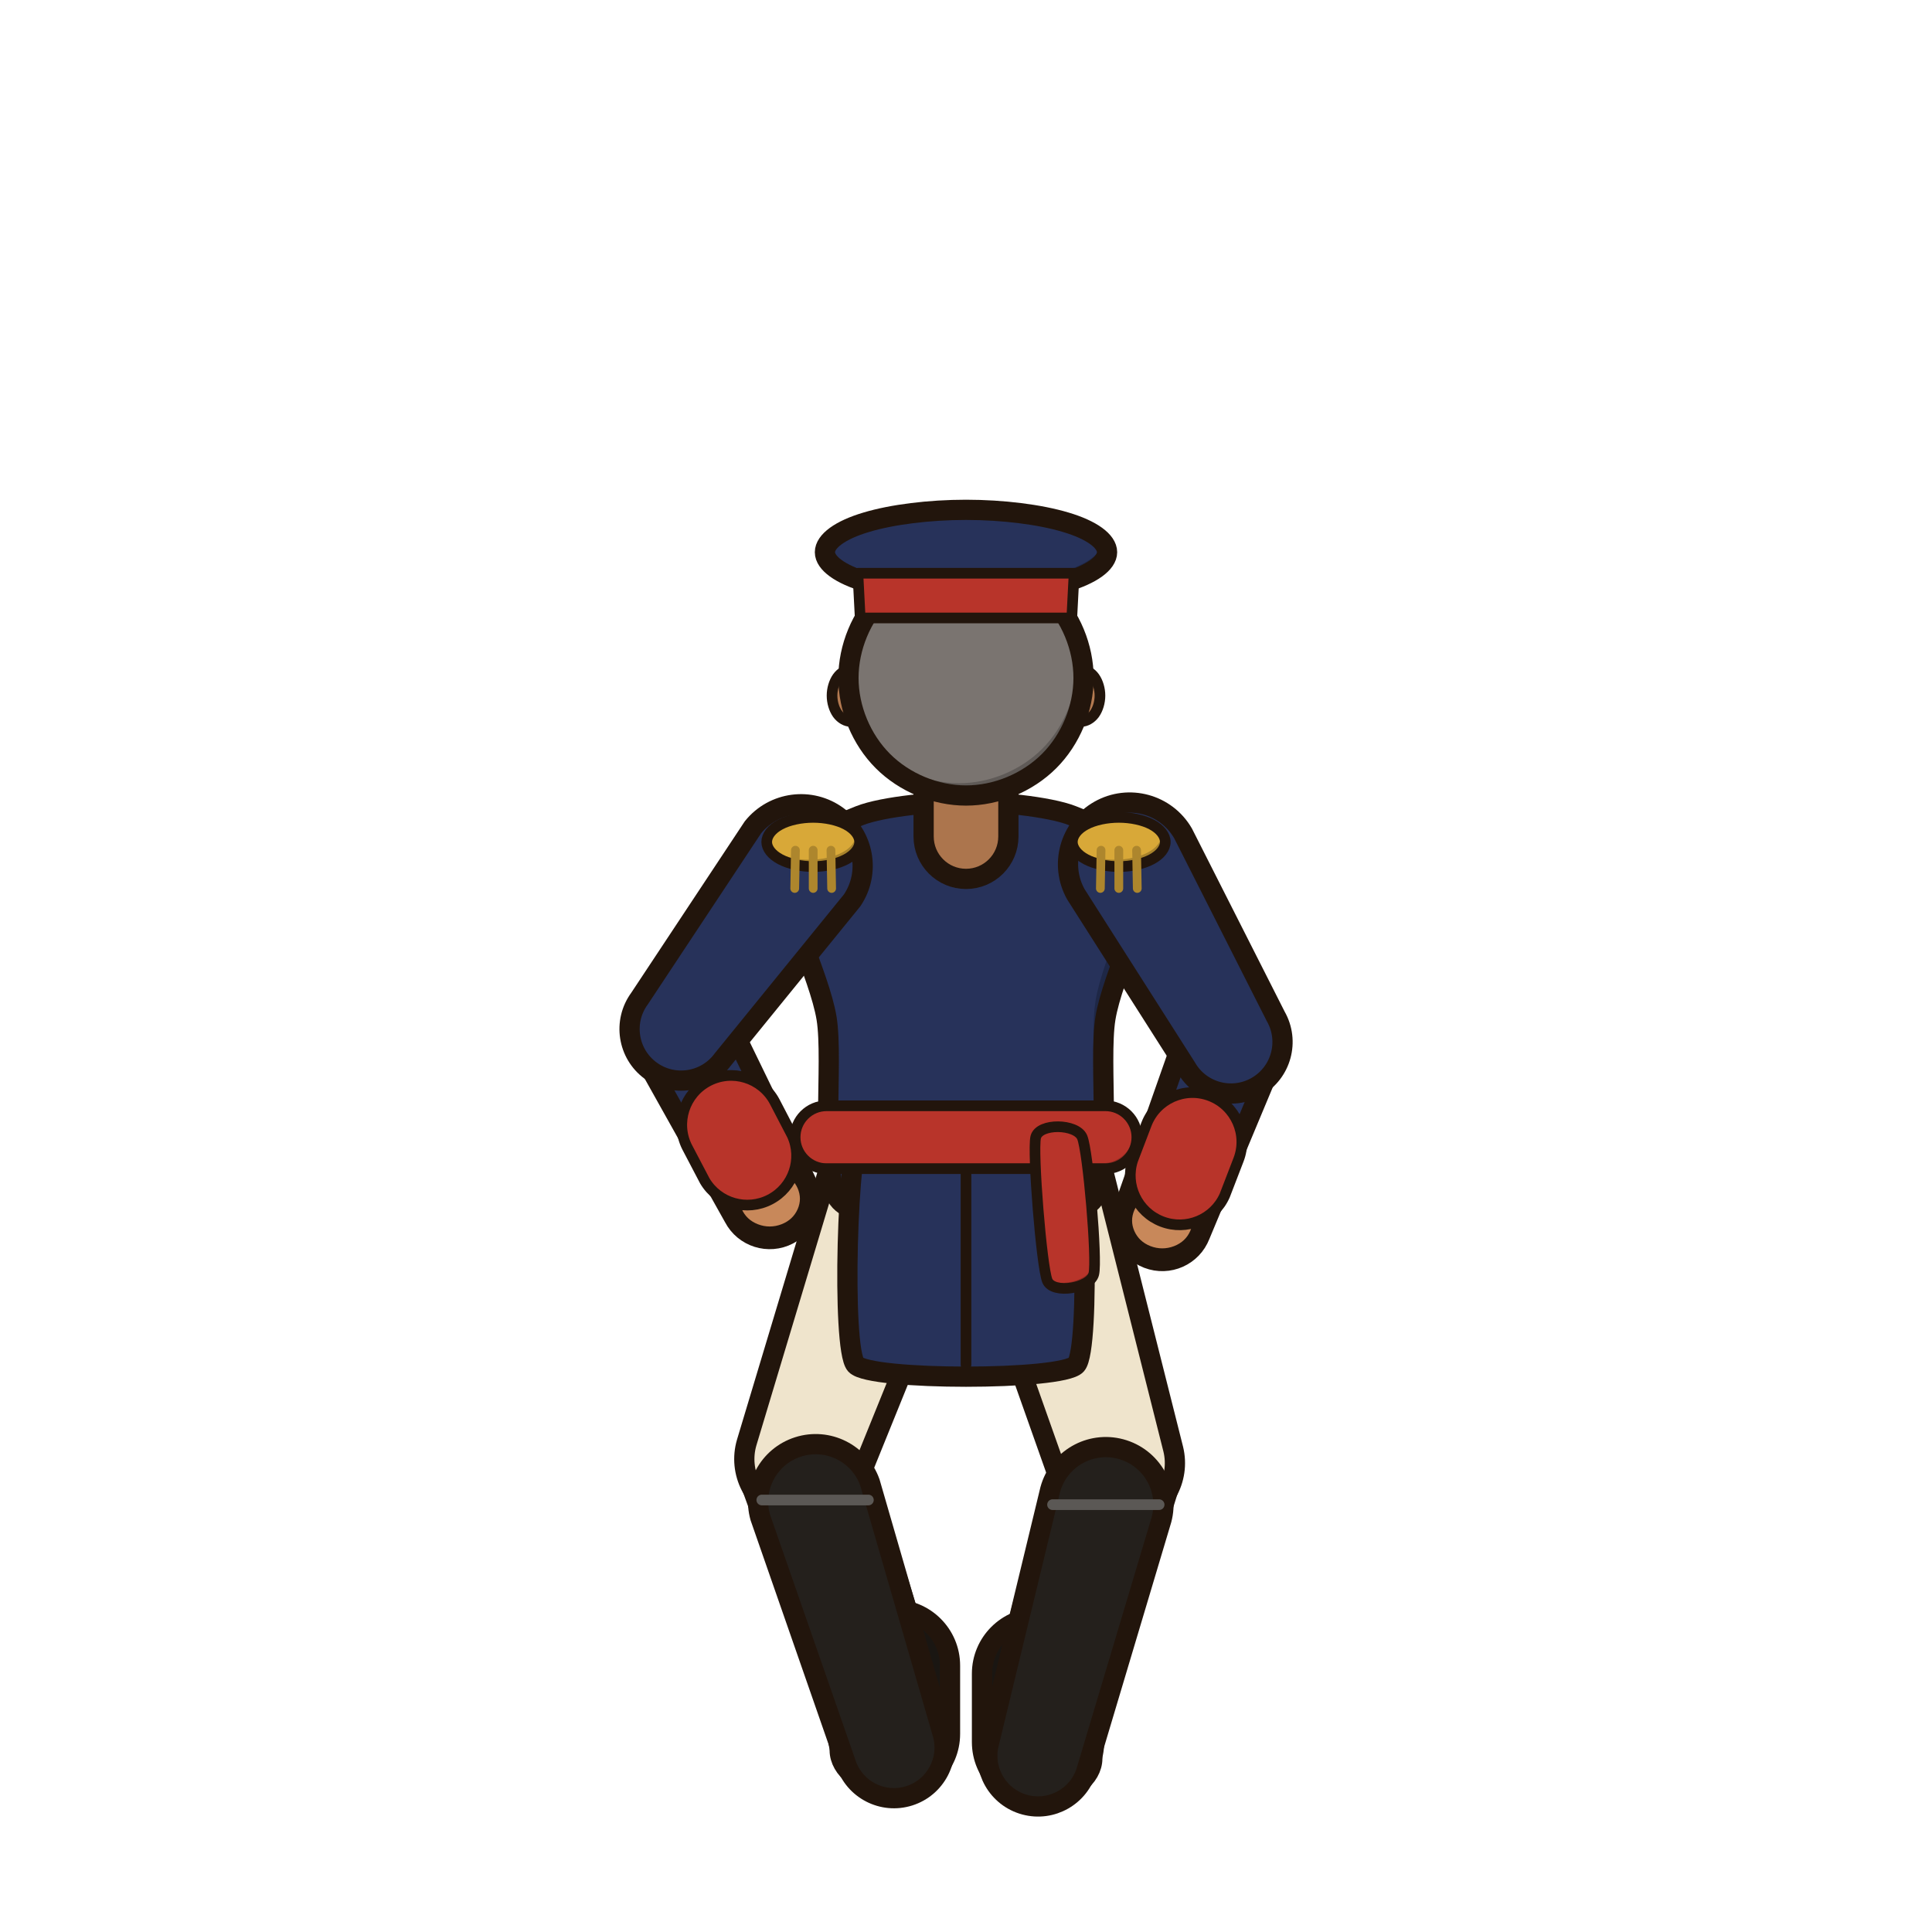
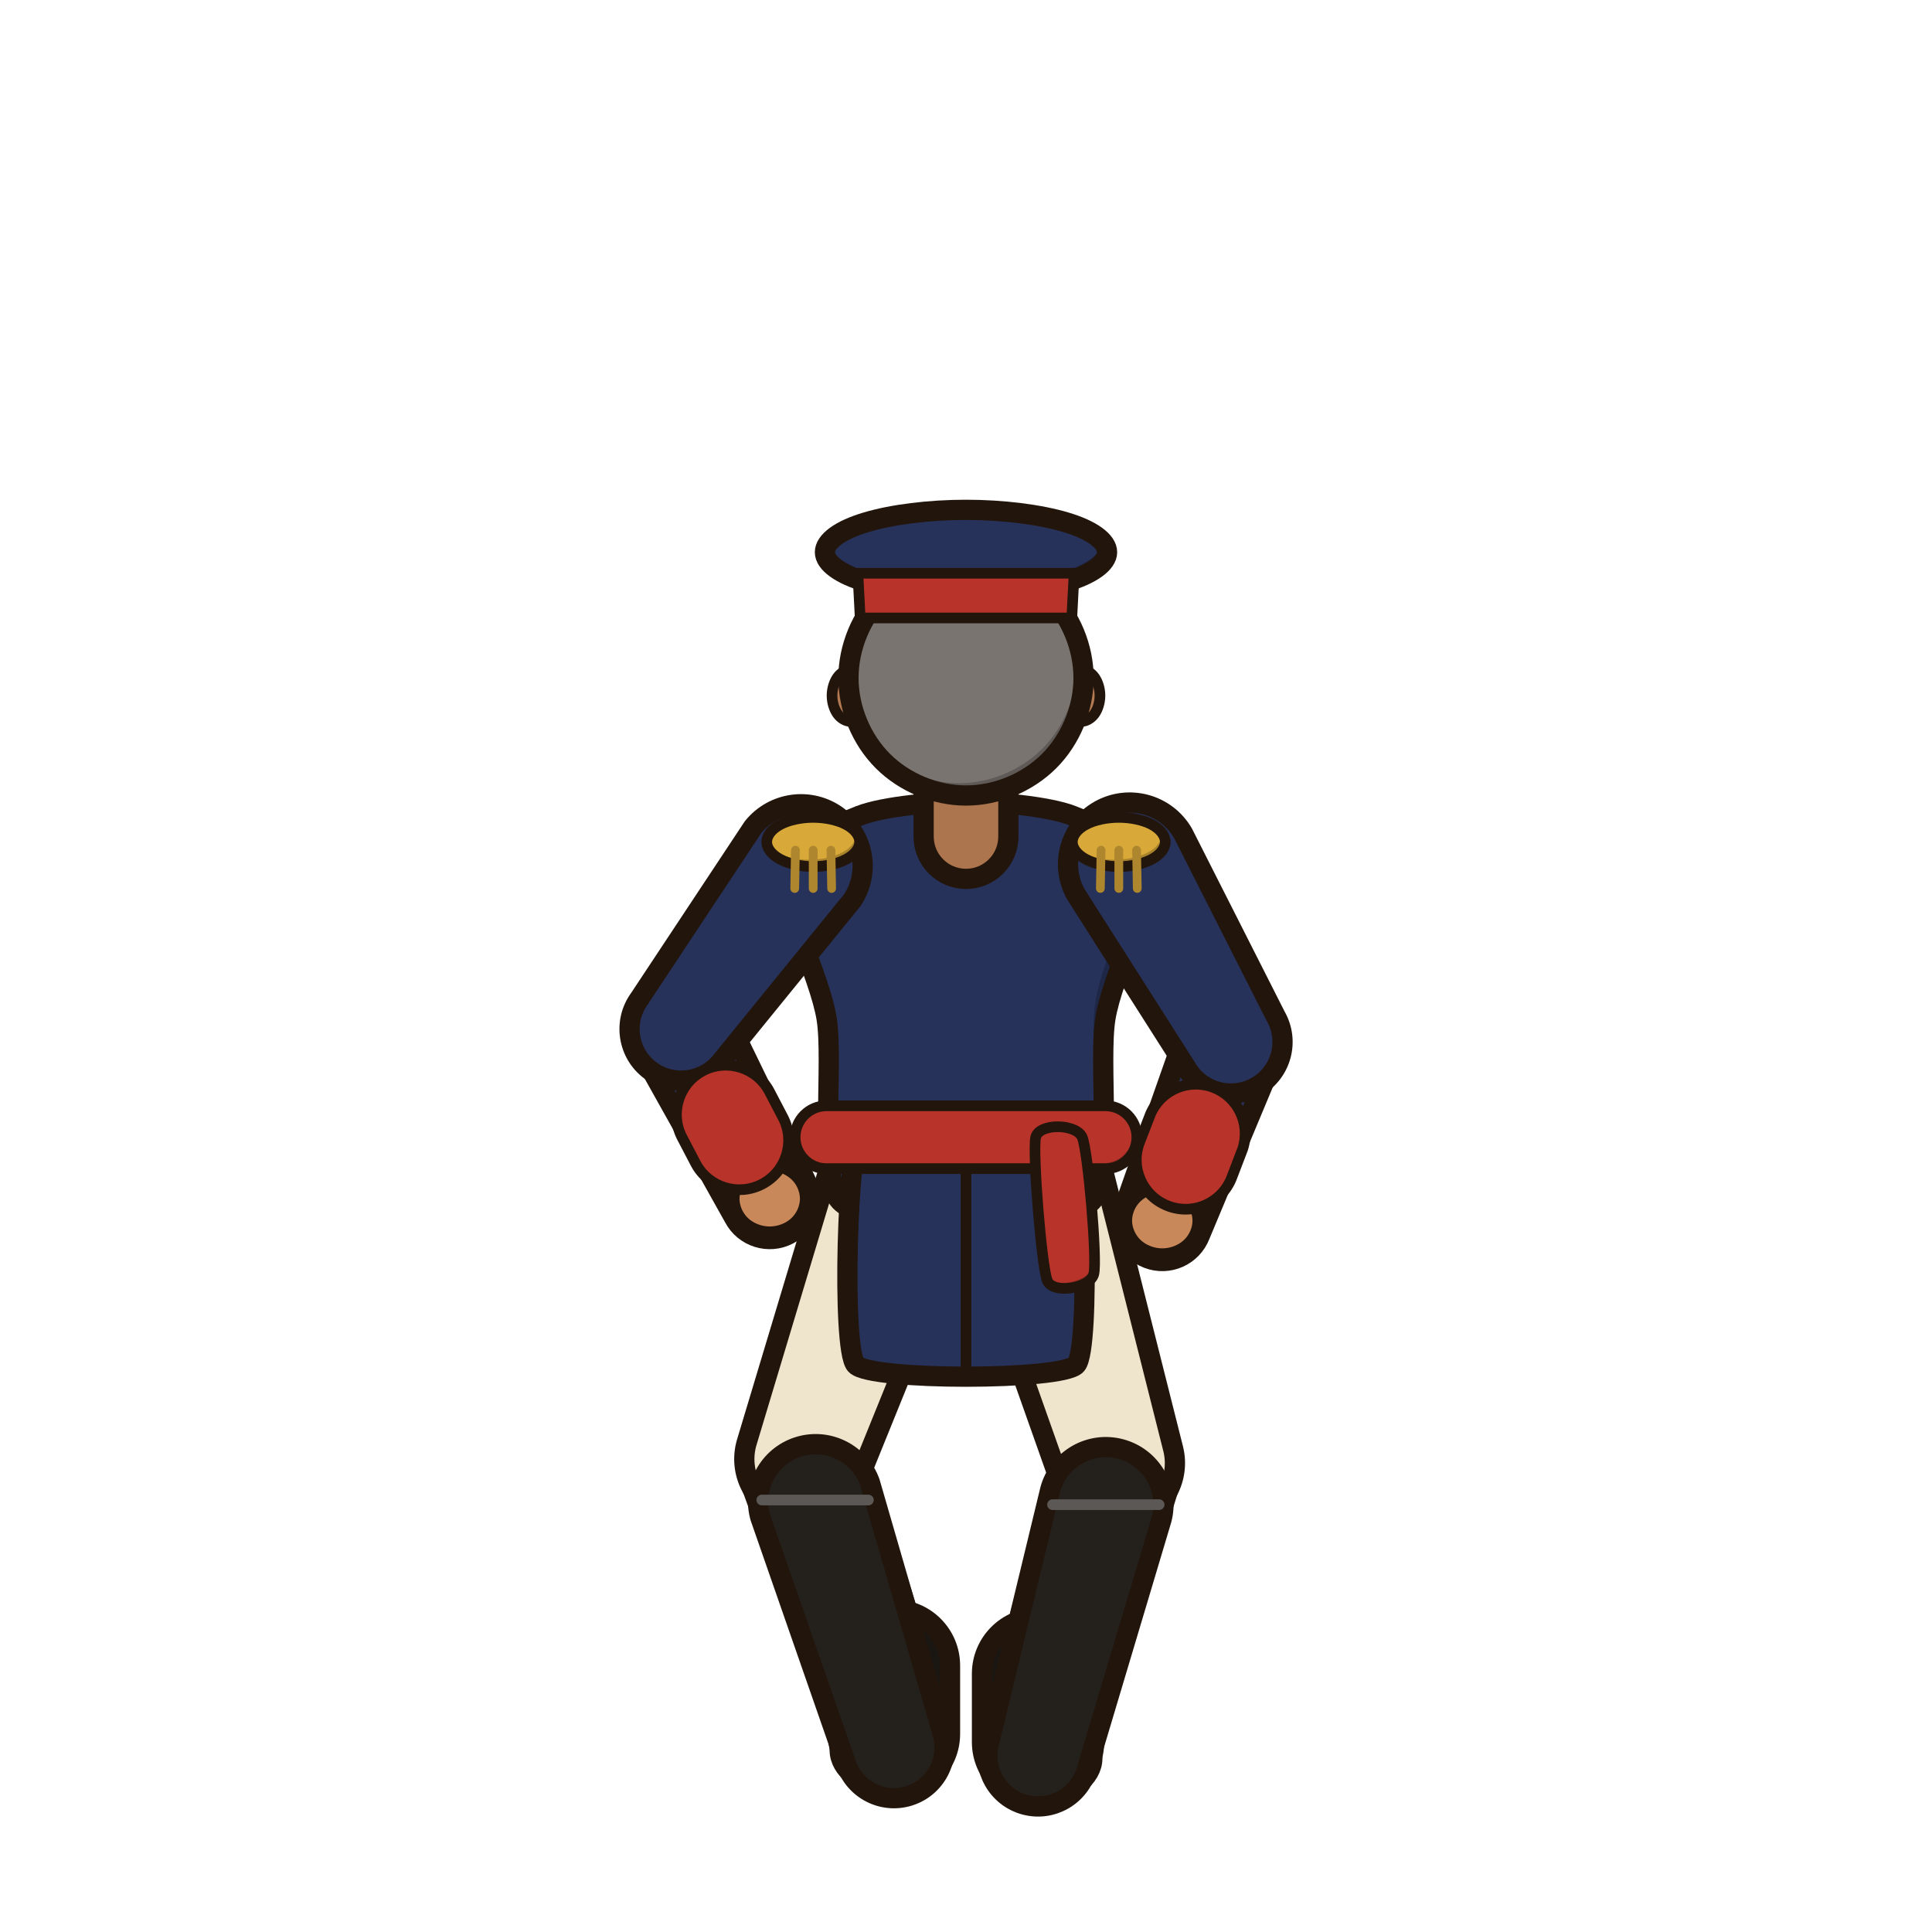
<svg xmlns="http://www.w3.org/2000/svg" width="400" height="400" viewBox="0 0 400 400">
  <defs>
    <clipPath id="castrillon-walk-n-1-c-0">
      <path d="M -8.09 25.81 L -1.85 5.75 A 3.61 3.61 0 0 0 -8.69 3.45 L -15.86 23.19 A 4.1 4.1 0 0 0 -8.09 25.81 Z" />
    </clipPath>
    <clipPath id="castrillon-walk-n-1-c-1">
      <path d="M 0.35 43.48 L -7.92 23.07 A 4.31 4.31 0 0 0 -16.04 25.93 L -9.7 47.02 A 5.33 5.33 0 0 0 0.35 43.48 Z" />
    </clipPath>
    <clipPath id="castrillon-walk-n-1-c-2">
      <path d="M -9.37 4.6 L -9.37 9.6 A 4.1 4.1 0 0 0 -1.17 9.6 L -1.17 4.6 A 4.1 4.1 0 0 0 -9.37 4.6 Z" />
    </clipPath>
    <clipPath id="castrillon-walk-n-1-c-3">
      <path d="M -2.1 3.4 C -2.1 4.07 -2.49 4.76 -3.15 5.24 C -3.8 5.72 -4.74 6 -5.67 6 C -6.6 6 -7.54 5.72 -8.19 5.24 C -8.85 4.76 -9.24 4.07 -9.24 3.4 C -9.24 2.73 -8.85 2.04 -8.19 1.56 C -7.54 1.08 -6.6 0.8 -5.67 0.8 C -4.74 0.8 -3.8 1.08 -3.15 1.56 C -2.49 2.04 -2.1 2.73 -2.1 3.4 Z" />
    </clipPath>
    <clipPath id="castrillon-walk-n-1-c-4">
      <path d="M -7.03 22.99 L -1.74 4.72 A 3.7 3.7 0 0 0 -8.8 2.48 L -15.05 20.44 A 4.21 4.21 0 0 0 -7.03 22.99 Z" />
    </clipPath>
    <clipPath id="castrillon-walk-n-1-c-5">
      <path d="M 14.98 23.07 L 8.74 3.01 A 3.61 3.61 0 0 0 1.8 4.99 L 7.1 25.32 A 4.1 4.1 0 0 0 14.98 23.07 Z" />
    </clipPath>
    <clipPath id="castrillon-walk-n-1-c-6">
      <path d="M 9.78 46.79 L 15.16 25.44 A 4.31 4.31 0 0 0 6.92 22.95 L -0.43 43.71 A 5.33 5.33 0 0 0 9.78 46.79 Z" />
    </clipPath>
    <clipPath id="castrillon-walk-n-1-c-7">
      <path d="M 1.17 4 L 1.17 9 A 4.1 4.1 0 0 0 9.37 9 L 9.37 4 A 4.1 4.1 0 0 0 1.17 4 Z" />
    </clipPath>
    <clipPath id="castrillon-walk-n-1-c-8">
      <path d="M 9.24 2.8 C 9.24 3.47 8.85 4.16 8.19 4.64 C 7.54 5.12 6.6 5.4 5.67 5.4 C 4.74 5.4 3.8 5.12 3.15 4.64 C 2.49 4.16 2.1 3.47 2.1 2.8 C 2.1 2.13 2.49 1.44 3.15 0.96 C 3.8 0.48 4.74 0.2 5.67 0.2 C 6.6 0.2 7.54 0.48 8.19 0.96 C 8.85 1.44 9.24 2.13 9.24 2.8 Z" />
    </clipPath>
    <clipPath id="castrillon-walk-n-1-c-9">
      <path d="M 14.3 20.27 L 8.85 2.03 A 3.7 3.7 0 0 0 1.69 3.97 L 6.16 22.46 A 4.21 4.21 0 0 0 14.3 20.27 Z" />
    </clipPath>
    <clipPath id="castrillon-walk-n-1-c-10">
      <path d="M -9.35 43.75 C -10.71 45.65 -9.68 53.77 -10.2 56.95 C -10.72 60.13 -13.58 65.64 -13.26 67.61 C -12.94 69.59 -9.57 71.08 -7.8 71.77 C -6.03 72.47 -2.08 72.81 0 72.81 C 2.08 72.81 6.03 72.47 7.8 71.77 C 9.57 71.08 12.94 69.59 13.26 67.61 C 13.58 65.64 10.72 60.13 10.2 56.95 C 9.68 53.77 10.71 45.65 9.35 43.75 C 7.99 41.86 2.49 42.75 0 42.75 C -2.49 42.75 -7.99 41.86 -9.35 43.75 Z" />
    </clipPath>
    <clipPath id="castrillon-walk-n-1-c-11">
      <path d="M -7.65 49.25 C -8.7 48.08 -9.12 32.79 -8.07 31.61 C -7.03 30.44 7.03 30.44 8.07 31.61 C 9.12 32.79 8.7 48.08 7.65 49.25 C 6.6 50.43 -6.6 50.43 -7.65 49.25 Z" />
    </clipPath>
    <clipPath id="castrillon-walk-n-1-c-12">
      <path d="M -10.2 50.55 L 10.2 50.55 A 2.3 2.3 0 0 0 10.2 45.95 L -10.2 45.95 A 2.3 2.3 0 0 0 -10.2 50.55 Z" />
    </clipPath>
    <clipPath id="castrillon-walk-n-1-c-13">
      <path d="M 5.1 48.25 C 5.36 49.3 8.07 49.25 8.5 48.25 C 8.93 47.25 9.61 39.3 9.35 38.25 C 9.1 37.2 6.37 36.75 5.95 37.75 C 5.53 38.75 4.85 47.2 5.1 48.25 Z" />
    </clipPath>
    <clipPath id="castrillon-walk-n-1-c-14">
      <path d="M -17.86 57.72 L -11.74 45.12 A 2.95 2.95 0 0 0 -16.98 42.39 L -23.82 54.61 A 3.36 3.36 0 0 0 -17.86 57.72 Z" />
    </clipPath>
    <clipPath id="castrillon-walk-n-1-c-15">
      <path d="M -8.33 65.58 L -17.8 53.93 A 3.77 3.77 0 0 0 -23.88 58.4 L -15.59 70.92 A 4.51 4.51 0 0 0 -8.33 65.58 Z" />
    </clipPath>
    <clipPath id="castrillon-walk-n-1-c-16">
      <path d="M -11.41 43.75 C -11.41 44.47 -11.73 45.21 -12.27 45.71 C -12.81 46.22 -13.59 46.53 -14.36 46.53 C -15.13 46.53 -15.91 46.22 -16.45 45.71 C -16.99 45.21 -17.31 44.47 -17.31 43.75 C -17.31 43.03 -16.99 42.3 -16.45 41.79 C -15.91 41.28 -15.13 40.98 -14.36 40.98 C -13.59 40.98 -12.81 41.28 -12.27 41.79 C -11.73 42.3 -11.41 43.03 -11.41 43.75 Z" />
    </clipPath>
    <clipPath id="castrillon-walk-n-1-c-17">
      <path d="M 22.52 54.01 L 17.12 41.09 A 2.95 2.95 0 0 0 11.6 43.21 L 16.25 56.43 A 3.36 3.36 0 0 0 22.52 54.01 Z" />
    </clipPath>
    <clipPath id="castrillon-walk-n-1-c-18">
      <path d="M 15.88 70.48 L 22.66 57.09 A 3.77 3.77 0 0 0 16.11 53.35 L 8.04 66.02 A 4.51 4.51 0 0 0 15.88 70.48 Z" />
    </clipPath>
    <clipPath id="castrillon-walk-n-1-c-19">
      <path d="M 17.31 42.15 C 17.31 42.87 16.99 43.61 16.45 44.11 C 15.91 44.62 15.13 44.93 14.36 44.93 C 13.59 44.93 12.81 44.62 12.27 44.11 C 11.73 43.61 11.41 42.87 11.41 42.15 C 11.41 41.43 11.73 40.7 12.27 40.19 C 12.81 39.68 13.59 39.38 14.36 39.38 C 15.13 39.38 15.91 39.68 16.45 40.19 C 16.99 40.7 17.31 41.43 17.31 42.15 Z" />
    </clipPath>
    <clipPath id="castrillon-walk-n-1-c-20">
      <path d="M -7.78 69.85 C -7.78 70.32 -8.15 70.8 -8.78 71.13 C -9.4 71.46 -10.3 71.65 -11.18 71.65 C -12.06 71.65 -12.96 71.46 -13.58 71.13 C -14.21 70.8 -14.58 70.32 -14.58 69.85 C -14.58 69.39 -14.21 68.91 -13.58 68.58 C -12.96 68.25 -12.06 68.05 -11.18 68.05 C -10.3 68.05 -9.4 68.25 -8.78 68.58 C -8.15 68.91 -7.78 69.39 -7.78 69.85 Z" />
    </clipPath>
    <clipPath id="castrillon-walk-n-1-c-21">
      <path d="M 14.58 69.85 C 14.58 70.32 14.21 70.8 13.58 71.13 C 12.96 71.46 12.06 71.65 11.18 71.65 C 10.3 71.65 9.4 71.46 8.78 71.13 C 8.15 70.8 7.78 70.32 7.78 69.85 C 7.78 69.39 8.15 68.91 8.78 68.58 C 9.4 68.25 10.3 68.05 11.18 68.05 C 12.06 68.05 12.96 68.25 13.58 68.58 C 14.21 68.91 14.58 69.39 14.58 69.85 Z" />
    </clipPath>
    <clipPath id="castrillon-walk-n-1-c-22">
      <path d="M -3.1 70.25 L -3.1 74.54 A 3.1 3.1 0 0 0 3.1 74.54 L 3.1 70.25 A 3.1 3.1 0 0 0 -3.1 70.25 Z" />
    </clipPath>
    <clipPath id="castrillon-walk-n-1-c-23">
      <path d="M 8.6 81.85 C 8.6 84.08 7.66 86.36 6.08 87.93 C 4.5 89.51 2.23 90.45 0 90.45 C -2.23 90.45 -4.5 89.51 -6.08 87.93 C -7.66 86.36 -8.6 84.08 -8.6 81.85 C -8.6 79.62 -7.66 77.35 -6.08 75.77 C -4.5 74.19 -2.23 73.25 0 73.25 C 2.23 73.25 4.5 74.19 6.08 75.77 C 7.66 77.35 8.6 79.62 8.6 81.85 Z" />
    </clipPath>
    <clipPath id="castrillon-walk-n-1-c-24">
      <path d="M 10.32 91.05 C 10.32 91.86 9.19 92.68 7.3 93.24 C 5.41 93.81 2.68 94.15 0 94.15 C -2.68 94.15 -5.41 93.81 -7.3 93.24 C -9.19 92.68 -10.32 91.86 -10.32 91.05 C -10.32 90.25 -9.19 89.43 -7.3 88.87 C -5.41 88.3 -2.68 87.96 0 87.96 C 2.68 87.96 5.41 88.3 7.3 88.87 C 9.19 89.43 10.32 90.25 10.32 91.05 Z" />
    </clipPath>
  </defs>
  <g filter="url(#grain)" stroke-linejoin="round" stroke-linecap="round">
    <g transform="translate(200 372) scale(2.83 -2.83)">
      <g clip-path="url(#castrillon-walk-n-1-c-0)">
        <path d="M -8.09 25.81 L -1.85 5.75 A 3.61 3.61 0 0 0 -8.69 3.45 L -15.86 23.19 A 4.1 4.1 0 0 0 -8.09 25.81 Z" fill="#bab29f" />
        <path d="M -8.09 25.81 L -1.85 5.75 A 3.61 3.61 0 0 0 -8.69 3.45 L -15.86 23.19 A 4.1 4.1 0 0 0 -8.09 25.81 Z" fill="#efe4cc" transform="translate(-0.33 0.6)" />
      </g>
      <path d="M -8.09 25.81 L -1.85 5.75 A 3.61 3.61 0 0 0 -8.69 3.45 L -15.86 23.19 A 4.1 4.1 0 0 0 -8.09 25.81 Z" fill="none" stroke="#22150c" stroke-width="1.48" stroke-linejoin="round" />
      <g clip-path="url(#castrillon-walk-n-1-c-1)">
        <path d="M 0.35 43.48 L -7.92 23.07 A 4.31 4.31 0 0 0 -16.04 25.93 L -9.7 47.02 A 5.33 5.33 0 0 0 0.35 43.48 Z" fill="#bab29f" />
        <path d="M 0.35 43.48 L -7.92 23.07 A 4.31 4.31 0 0 0 -16.04 25.93 L -9.7 47.02 A 5.33 5.33 0 0 0 0.35 43.48 Z" fill="#efe4cc" transform="translate(-0.44 0.8)" />
      </g>
      <path d="M 0.35 43.48 L -7.92 23.07 A 4.31 4.31 0 0 0 -16.04 25.93 L -9.7 47.02 A 5.33 5.33 0 0 0 0.35 43.48 Z" fill="none" stroke="#22150c" stroke-width="1.48" stroke-linejoin="round" />
      <g clip-path="url(#castrillon-walk-n-1-c-2)">
        <path d="M -9.37 4.6 L -9.37 9.6 A 4.1 4.1 0 0 0 -1.17 9.6 L -1.17 4.6 A 4.1 4.1 0 0 0 -9.37 4.6 Z" fill="#14110e" />
        <path d="M -9.37 4.6 L -9.37 9.6 A 4.1 4.1 0 0 0 -1.17 9.6 L -1.17 4.6 A 4.1 4.1 0 0 0 -9.37 4.6 Z" fill="#1a1612" transform="translate(-0.28 0.5)" />
      </g>
      <path d="M -9.37 4.6 L -9.37 9.6 A 4.1 4.1 0 0 0 -1.17 9.6 L -1.17 4.6 A 4.1 4.1 0 0 0 -9.37 4.6 Z" fill="none" stroke="#22150c" stroke-width="1.48" stroke-linejoin="round" />
      <g clip-path="url(#castrillon-walk-n-1-c-3)">
        <path d="M -2.1 3.4 C -2.1 4.07 -2.49 4.76 -3.15 5.24 C -3.8 5.72 -4.74 6 -5.67 6 C -6.6 6 -7.54 5.72 -8.19 5.24 C -8.85 4.76 -9.24 4.07 -9.24 3.4 C -9.24 2.73 -8.85 2.04 -8.19 1.56 C -7.54 1.08 -6.6 0.8 -5.67 0.8 C -4.74 0.8 -3.8 1.08 -3.15 1.56 C -2.49 2.04 -2.1 2.73 -2.1 3.4 Z" fill="#14110e" />
        <path d="M -2.1 3.4 C -2.1 4.07 -2.49 4.76 -3.15 5.24 C -3.8 5.72 -4.74 6 -5.67 6 C -6.6 6 -7.54 5.72 -8.19 5.24 C -8.85 4.76 -9.24 4.07 -9.24 3.4 C -9.24 2.73 -8.85 2.04 -8.19 1.56 C -7.54 1.08 -6.6 0.8 -5.67 0.8 C -4.74 0.8 -3.8 1.08 -3.15 1.56 C -2.49 2.04 -2.1 2.73 -2.1 3.4 Z" fill="#1a1612" transform="translate(-0.28 0.5)" />
      </g>
      <path d="M -2.1 3.4 C -2.1 4.07 -2.49 4.76 -3.15 5.24 C -3.8 5.72 -4.74 6 -5.67 6 C -6.6 6 -7.54 5.72 -8.19 5.24 C -8.85 4.76 -9.24 4.07 -9.24 3.4 C -9.24 2.73 -8.85 2.04 -8.19 1.56 C -7.54 1.08 -6.6 0.8 -5.67 0.8 C -4.74 0.8 -3.8 1.08 -3.15 1.56 C -2.49 2.04 -2.1 2.73 -2.1 3.4 Z" fill="none" stroke="#22150c" stroke-width="1.48" stroke-linejoin="round" />
      <g clip-path="url(#castrillon-walk-n-1-c-4)">
        <path d="M -7.03 22.99 L -1.74 4.72 A 3.7 3.7 0 0 0 -8.8 2.48 L -15.05 20.44 A 4.21 4.21 0 0 0 -7.03 22.99 Z" fill="#1c1916" />
        <path d="M -7.03 22.99 L -1.74 4.72 A 3.7 3.7 0 0 0 -8.8 2.48 L -15.05 20.44 A 4.21 4.21 0 0 0 -7.03 22.99 Z" fill="#24201c" transform="translate(-0.28 0.5)" />
      </g>
      <path d="M -7.03 22.99 L -1.74 4.72 A 3.7 3.7 0 0 0 -8.8 2.48 L -15.05 20.44 A 4.21 4.21 0 0 0 -7.03 22.99 Z" fill="none" stroke="#22150c" stroke-width="1.48" stroke-linejoin="round" />
      <path d="M -14.94 21.71 L -7.14 21.71" fill="none" stroke="#5b5855" stroke-width="0.78" stroke-linecap="round" stroke-linejoin="round" />
      <g clip-path="url(#castrillon-walk-n-1-c-5)">
        <path d="M 14.98 23.07 L 8.74 3.01 A 3.61 3.61 0 0 0 1.8 4.99 L 7.1 25.32 A 4.1 4.1 0 0 0 14.98 23.07 Z" fill="#bab29f" />
        <path d="M 14.98 23.07 L 8.74 3.01 A 3.61 3.61 0 0 0 1.8 4.99 L 7.1 25.32 A 4.1 4.1 0 0 0 14.98 23.07 Z" fill="#efe4cc" transform="translate(-0.33 0.6)" />
      </g>
      <path d="M 14.98 23.07 L 8.74 3.01 A 3.61 3.61 0 0 0 1.8 4.99 L 7.1 25.32 A 4.1 4.1 0 0 0 14.98 23.07 Z" fill="none" stroke="#22150c" stroke-width="1.48" stroke-linejoin="round" />
      <g clip-path="url(#castrillon-walk-n-1-c-6)">
        <path d="M 9.78 46.79 L 15.16 25.44 A 4.31 4.31 0 0 0 6.92 22.95 L -0.43 43.71 A 5.33 5.33 0 0 0 9.78 46.79 Z" fill="#bab29f" />
        <path d="M 9.78 46.79 L 15.16 25.44 A 4.31 4.31 0 0 0 6.92 22.95 L -0.43 43.71 A 5.33 5.33 0 0 0 9.78 46.79 Z" fill="#efe4cc" transform="translate(-0.44 0.8)" />
      </g>
      <path d="M 9.78 46.79 L 15.16 25.44 A 4.31 4.31 0 0 0 6.92 22.95 L -0.43 43.71 A 5.33 5.33 0 0 0 9.78 46.79 Z" fill="none" stroke="#22150c" stroke-width="1.48" stroke-linejoin="round" />
      <g clip-path="url(#castrillon-walk-n-1-c-7)">
        <path d="M 1.17 4 L 1.17 9 A 4.1 4.1 0 0 0 9.37 9 L 9.37 4 A 4.1 4.1 0 0 0 1.17 4 Z" fill="#14110e" />
        <path d="M 1.17 4 L 1.17 9 A 4.1 4.1 0 0 0 9.37 9 L 9.37 4 A 4.1 4.1 0 0 0 1.17 4 Z" fill="#1a1612" transform="translate(-0.28 0.5)" />
      </g>
      <path d="M 1.17 4 L 1.17 9 A 4.1 4.1 0 0 0 9.37 9 L 9.37 4 A 4.1 4.1 0 0 0 1.17 4 Z" fill="none" stroke="#22150c" stroke-width="1.48" stroke-linejoin="round" />
      <g clip-path="url(#castrillon-walk-n-1-c-8)">
        <path d="M 9.24 2.8 C 9.24 3.47 8.85 4.16 8.19 4.64 C 7.54 5.12 6.6 5.4 5.67 5.4 C 4.74 5.4 3.8 5.12 3.15 4.64 C 2.49 4.16 2.1 3.47 2.1 2.8 C 2.1 2.13 2.49 1.44 3.15 0.96 C 3.8 0.48 4.74 0.2 5.67 0.2 C 6.6 0.2 7.54 0.48 8.19 0.96 C 8.85 1.44 9.24 2.13 9.24 2.8 Z" fill="#14110e" />
        <path d="M 9.24 2.8 C 9.24 3.47 8.85 4.16 8.19 4.64 C 7.54 5.12 6.6 5.4 5.67 5.4 C 4.74 5.4 3.8 5.12 3.15 4.64 C 2.49 4.16 2.1 3.47 2.1 2.8 C 2.1 2.13 2.49 1.44 3.15 0.96 C 3.8 0.48 4.74 0.2 5.67 0.2 C 6.6 0.2 7.54 0.48 8.19 0.96 C 8.85 1.44 9.24 2.13 9.24 2.8 Z" fill="#1a1612" transform="translate(-0.28 0.5)" />
      </g>
      <path d="M 9.24 2.8 C 9.24 3.47 8.85 4.16 8.19 4.64 C 7.54 5.12 6.6 5.4 5.67 5.4 C 4.74 5.4 3.8 5.12 3.15 4.64 C 2.49 4.16 2.1 3.47 2.1 2.8 C 2.1 2.13 2.49 1.44 3.15 0.96 C 3.8 0.48 4.74 0.2 5.67 0.2 C 6.6 0.2 7.54 0.48 8.19 0.96 C 8.85 1.44 9.24 2.13 9.24 2.8 Z" fill="none" stroke="#22150c" stroke-width="1.48" stroke-linejoin="round" />
      <g clip-path="url(#castrillon-walk-n-1-c-9)">
        <path d="M 14.3 20.27 L 8.85 2.03 A 3.7 3.7 0 0 0 1.69 3.97 L 6.16 22.46 A 4.21 4.21 0 0 0 14.3 20.27 Z" fill="#1c1916" />
        <path d="M 14.3 20.27 L 8.85 2.03 A 3.7 3.7 0 0 0 1.69 3.97 L 6.16 22.46 A 4.21 4.21 0 0 0 14.3 20.27 Z" fill="#24201c" transform="translate(-0.28 0.5)" />
      </g>
      <path d="M 14.3 20.27 L 8.85 2.03 A 3.7 3.7 0 0 0 1.69 3.97 L 6.16 22.46 A 4.21 4.21 0 0 0 14.3 20.27 Z" fill="none" stroke="#22150c" stroke-width="1.48" stroke-linejoin="round" />
      <path d="M 6.33 21.37 L 14.13 21.37" fill="none" stroke="#5b5855" stroke-width="0.78" stroke-linecap="round" stroke-linejoin="round" />
      <g clip-path="url(#castrillon-walk-n-1-c-10)">
        <path d="M -9.35 43.75 C -10.71 45.65 -9.68 53.77 -10.2 56.95 C -10.72 60.13 -13.58 65.64 -13.26 67.61 C -12.94 69.59 -9.57 71.08 -7.8 71.77 C -6.03 72.47 -2.08 72.81 0 72.81 C 2.08 72.81 6.03 72.47 7.8 71.77 C 9.57 71.08 12.94 69.59 13.26 67.61 C 13.58 65.64 10.72 60.13 10.2 56.95 C 9.68 53.77 10.71 45.65 9.35 43.75 C 7.99 41.86 2.49 42.75 0 42.75 C -2.49 42.75 -7.99 41.86 -9.35 43.75 Z" fill="#1e2746" />
        <path d="M -9.35 43.75 C -10.71 45.65 -9.68 53.77 -10.2 56.95 C -10.72 60.13 -13.58 65.64 -13.26 67.61 C -12.94 69.59 -9.57 71.08 -7.8 71.77 C -6.03 72.47 -2.08 72.81 0 72.81 C 2.08 72.81 6.03 72.47 7.8 71.77 C 9.57 71.08 12.94 69.59 13.26 67.61 C 13.58 65.64 10.72 60.13 10.2 56.95 C 9.68 53.77 10.71 45.65 9.35 43.75 C 7.99 41.86 2.49 42.75 0 42.75 C -2.49 42.75 -7.99 41.86 -9.35 43.75 Z" fill="#27325a" transform="translate(-0.72 1.3)" />
      </g>
      <path d="M -9.35 43.75 C -10.71 45.65 -9.68 53.77 -10.2 56.95 C -10.72 60.13 -13.58 65.64 -13.26 67.61 C -12.94 69.59 -9.57 71.08 -7.8 71.77 C -6.03 72.47 -2.08 72.81 0 72.81 C 2.08 72.81 6.03 72.47 7.8 71.77 C 9.57 71.08 12.94 69.59 13.26 67.61 C 13.58 65.64 10.72 60.13 10.2 56.95 C 9.68 53.77 10.71 45.65 9.35 43.75 C 7.99 41.86 2.49 42.75 0 42.75 C -2.49 42.75 -7.99 41.86 -9.35 43.75 Z" fill="none" stroke="#22150c" stroke-width="1.48" stroke-linejoin="round" />
      <g clip-path="url(#castrillon-walk-n-1-c-11)">
        <path d="M -7.65 49.25 C -8.7 48.08 -9.12 32.79 -8.07 31.61 C -7.03 30.44 7.03 30.44 8.07 31.61 C 9.12 32.79 8.7 48.08 7.65 49.25 C 6.6 50.43 -6.6 50.43 -7.65 49.25 Z" fill="#1e2746" />
        <path d="M -7.65 49.25 C -8.7 48.08 -9.12 32.79 -8.07 31.61 C -7.03 30.44 7.03 30.44 8.07 31.61 C 9.12 32.79 8.7 48.08 7.65 49.25 C 6.6 50.43 -6.6 50.43 -7.65 49.25 Z" fill="#27325a" transform="translate(-0.33 0.6)" />
      </g>
      <path d="M -7.65 49.25 C -8.7 48.08 -9.12 32.79 -8.07 31.61 C -7.03 30.44 7.03 30.44 8.07 31.61 C 9.12 32.79 8.7 48.08 7.65 49.25 C 6.6 50.43 -6.6 50.43 -7.65 49.25 Z" fill="none" stroke="#22150c" stroke-width="1.48" stroke-linejoin="round" />
      <path d="M 0 48.25 L 0 31.61" fill="none" stroke="#22150c" stroke-width="0.78" stroke-linecap="round" stroke-linejoin="round" />
      <g clip-path="url(#castrillon-walk-n-1-c-12)">
        <path d="M -10.2 50.55 L 10.2 50.55 A 2.3 2.3 0 0 0 10.2 45.95 L -10.2 45.95 A 2.3 2.3 0 0 0 -10.2 50.55 Z" fill="#902921" />
        <path d="M -10.2 50.55 L 10.2 50.55 A 2.3 2.3 0 0 0 10.2 45.95 L -10.2 45.95 A 2.3 2.3 0 0 0 -10.2 50.55 Z" fill="#b8342a" transform="translate(-0.22 0.4)" />
      </g>
      <path d="M -10.2 50.55 L 10.2 50.55 A 2.3 2.3 0 0 0 10.2 45.95 L -10.2 45.95 A 2.3 2.3 0 0 0 -10.2 50.55 Z" fill="none" stroke="#22150c" stroke-width="0.78" stroke-linejoin="round" />
      <g clip-path="url(#castrillon-walk-n-1-c-13)">
        <path d="M 5.1 48.25 C 5.36 49.3 8.07 49.25 8.5 48.25 C 8.93 47.25 9.61 39.3 9.35 38.25 C 9.1 37.2 6.37 36.75 5.95 37.75 C 5.53 38.75 4.85 47.2 5.1 48.25 Z" fill="#902921" />
        <path d="M 5.1 48.25 C 5.36 49.3 8.07 49.25 8.5 48.25 C 8.93 47.25 9.61 39.3 9.35 38.25 C 9.1 37.2 6.37 36.75 5.95 37.75 C 5.53 38.75 4.85 47.2 5.1 48.25 Z" fill="#b8342a" transform="translate(-0.22 0.4)" />
      </g>
      <path d="M 5.1 48.25 C 5.36 49.3 8.07 49.25 8.5 48.25 C 8.93 47.25 9.61 39.3 9.35 38.25 C 9.1 37.2 6.37 36.75 5.95 37.75 C 5.53 38.75 4.85 47.2 5.1 48.25 Z" fill="none" stroke="#22150c" stroke-width="0.78" stroke-linejoin="round" />
      <g clip-path="url(#castrillon-walk-n-1-c-14)">
        <path d="M -17.86 57.72 L -11.74 45.12 A 2.95 2.95 0 0 0 -16.98 42.39 L -23.82 54.61 A 3.36 3.36 0 0 0 -17.86 57.72 Z" fill="#1e2746" />
        <path d="M -17.86 57.72 L -11.74 45.12 A 2.95 2.95 0 0 0 -16.98 42.39 L -23.82 54.61 A 3.36 3.36 0 0 0 -17.86 57.72 Z" fill="#27325a" transform="translate(-0.28 0.5)" />
      </g>
      <path d="M -17.86 57.72 L -11.74 45.12 A 2.95 2.95 0 0 0 -16.98 42.39 L -23.82 54.61 A 3.36 3.36 0 0 0 -17.86 57.72 Z" fill="none" stroke="#22150c" stroke-width="1.48" stroke-linejoin="round" />
      <g clip-path="url(#castrillon-walk-n-1-c-15)">
        <path d="M -8.33 65.58 L -17.8 53.93 A 3.77 3.77 0 0 0 -23.88 58.4 L -15.59 70.92 A 4.51 4.51 0 0 0 -8.33 65.58 Z" fill="#1e2746" />
        <path d="M -8.33 65.58 L -17.8 53.93 A 3.77 3.77 0 0 0 -23.88 58.4 L -15.59 70.92 A 4.51 4.51 0 0 0 -8.33 65.58 Z" fill="#27325a" transform="translate(-0.33 0.6)" />
      </g>
      <path d="M -8.33 65.58 L -17.8 53.93 A 3.77 3.77 0 0 0 -23.88 58.4 L -15.59 70.92 A 4.51 4.51 0 0 0 -8.33 65.58 Z" fill="none" stroke="#22150c" stroke-width="1.48" stroke-linejoin="round" />
      <g clip-path="url(#castrillon-walk-n-1-c-16)">
        <path d="M -11.41 43.75 C -11.41 44.47 -11.73 45.21 -12.27 45.71 C -12.81 46.22 -13.59 46.53 -14.36 46.53 C -15.13 46.53 -15.91 46.22 -16.45 45.71 C -16.99 45.21 -17.31 44.47 -17.31 43.75 C -17.31 43.03 -16.99 42.3 -16.45 41.79 C -15.91 41.28 -15.13 40.98 -14.36 40.98 C -13.59 40.98 -12.81 41.28 -12.27 41.79 C -11.73 42.3 -11.41 43.03 -11.41 43.75 Z" fill="#9c6a46" />
        <path d="M -11.41 43.75 C -11.41 44.47 -11.73 45.21 -12.27 45.71 C -12.81 46.22 -13.59 46.53 -14.36 46.53 C -15.13 46.53 -15.91 46.22 -16.45 45.71 C -16.99 45.21 -17.31 44.47 -17.31 43.75 C -17.31 43.03 -16.99 42.3 -16.45 41.79 C -15.91 41.28 -15.13 40.98 -14.36 40.98 C -13.59 40.98 -12.81 41.28 -12.27 41.79 C -11.73 42.3 -11.41 43.03 -11.41 43.75 Z" fill="#c8885a" transform="translate(-0.22 0.4)" />
      </g>
      <path d="M -11.41 43.75 C -11.41 44.47 -11.73 45.21 -12.27 45.71 C -12.81 46.22 -13.59 46.53 -14.36 46.53 C -15.13 46.53 -15.91 46.22 -16.45 45.71 C -16.99 45.21 -17.31 44.47 -17.31 43.75 C -17.31 43.03 -16.99 42.3 -16.45 41.79 C -15.91 41.28 -15.13 40.98 -14.36 40.98 C -13.59 40.98 -12.81 41.28 -12.27 41.79 C -11.73 42.3 -11.41 43.03 -11.41 43.75 Z" fill="none" stroke="#22150c" stroke-width="1.48" stroke-linejoin="round" />
      <g clip-path="url(#castrillon-walk-n-1-c-17)">
        <path d="M 22.52 54.01 L 17.12 41.09 A 2.95 2.95 0 0 0 11.6 43.21 L 16.25 56.43 A 3.36 3.36 0 0 0 22.52 54.01 Z" fill="#1e2746" />
        <path d="M 22.52 54.01 L 17.12 41.09 A 2.95 2.95 0 0 0 11.6 43.21 L 16.25 56.43 A 3.36 3.36 0 0 0 22.52 54.01 Z" fill="#27325a" transform="translate(-0.28 0.5)" />
      </g>
      <path d="M 22.52 54.01 L 17.12 41.09 A 2.95 2.95 0 0 0 11.6 43.21 L 16.25 56.43 A 3.36 3.36 0 0 0 22.52 54.01 Z" fill="none" stroke="#22150c" stroke-width="1.48" stroke-linejoin="round" />
      <g clip-path="url(#castrillon-walk-n-1-c-18)">
        <path d="M 15.88 70.48 L 22.66 57.09 A 3.77 3.77 0 0 0 16.11 53.35 L 8.04 66.02 A 4.51 4.51 0 0 0 15.88 70.48 Z" fill="#1e2746" />
        <path d="M 15.88 70.48 L 22.66 57.09 A 3.77 3.77 0 0 0 16.11 53.35 L 8.04 66.02 A 4.51 4.51 0 0 0 15.88 70.48 Z" fill="#27325a" transform="translate(-0.33 0.6)" />
      </g>
      <path d="M 15.88 70.48 L 22.66 57.09 A 3.77 3.77 0 0 0 16.11 53.35 L 8.04 66.02 A 4.51 4.51 0 0 0 15.88 70.48 Z" fill="none" stroke="#22150c" stroke-width="1.48" stroke-linejoin="round" />
      <g clip-path="url(#castrillon-walk-n-1-c-19)">
        <path d="M 17.31 42.15 C 17.31 42.87 16.99 43.61 16.45 44.11 C 15.91 44.62 15.13 44.93 14.36 44.93 C 13.59 44.93 12.81 44.62 12.27 44.11 C 11.73 43.61 11.41 42.87 11.41 42.15 C 11.41 41.43 11.73 40.7 12.27 40.19 C 12.81 39.68 13.59 39.38 14.36 39.38 C 15.13 39.38 15.91 39.68 16.45 40.19 C 16.99 40.7 17.31 41.43 17.31 42.15 Z" fill="#9c6a46" />
        <path d="M 17.31 42.15 C 17.31 42.87 16.99 43.61 16.45 44.11 C 15.91 44.62 15.13 44.93 14.36 44.93 C 13.59 44.93 12.81 44.62 12.27 44.11 C 11.73 43.61 11.41 42.87 11.41 42.15 C 11.41 41.43 11.73 40.7 12.27 40.19 C 12.81 39.68 13.59 39.38 14.36 39.38 C 15.13 39.38 15.91 39.68 16.45 40.19 C 16.99 40.7 17.31 41.43 17.31 42.15 Z" fill="#c8885a" transform="translate(-0.22 0.4)" />
      </g>
      <path d="M 17.31 42.15 C 17.31 42.87 16.99 43.61 16.45 44.11 C 15.91 44.62 15.13 44.93 14.36 44.93 C 13.59 44.93 12.81 44.62 12.27 44.11 C 11.73 43.61 11.41 42.87 11.41 42.15 C 11.41 41.43 11.73 40.7 12.27 40.19 C 12.81 39.68 13.59 39.38 14.36 39.38 C 15.13 39.38 15.91 39.68 16.45 40.19 C 16.99 40.7 17.31 41.43 17.31 42.15 Z" fill="none" stroke="#22150c" stroke-width="1.48" stroke-linejoin="round" />
-       <path d="M -19.11 45.06 L -20.41 47.54 A 3.61 3.61 0 0 0 -14.01 50.88 L -12.72 48.4 A 3.61 3.61 0 0 0 -19.11 45.06 Z" fill="#b8342a" />
-       <path d="M -19.11 45.06 L -20.41 47.54 A 3.61 3.61 0 0 0 -14.01 50.88 L -12.72 48.4 A 3.61 3.61 0 0 0 -19.11 45.06 Z" fill="none" stroke="#22150c" stroke-width="0.78" stroke-linejoin="round" />
-       <path d="M 12.2 46.58 L 13.2 49.2 A 3.61 3.61 0 0 0 19.94 46.61 L 18.93 43.99 A 3.61 3.61 0 0 0 12.2 46.58 Z" fill="#b8342a" />
-       <path d="M 12.2 46.58 L 13.2 49.2 A 3.61 3.61 0 0 0 19.94 46.61 L 18.93 43.99 A 3.61 3.61 0 0 0 12.2 46.58 Z" fill="none" stroke="#22150c" stroke-width="0.78" stroke-linejoin="round" />
+       <path d="M -19.76 46.3 L -20.8 48.29 A 3.61 3.61 0 0 0 -14.4 51.63 L -13.36 49.64 A 3.61 3.61 0 0 0 -19.76 46.3 Z" fill="#b8342a" />
+       <path d="M -19.76 46.3 L -20.8 48.29 A 3.61 3.61 0 0 0 -14.4 51.63 L -13.36 49.64 A 3.61 3.61 0 0 0 -19.76 46.3 Z" fill="none" stroke="#22150c" stroke-width="0.78" stroke-linejoin="round" />
+       <path d="M 12.7 47.89 L 13.51 49.98 A 3.61 3.61 0 0 0 20.24 47.39 L 19.44 45.3 A 3.61 3.61 0 0 0 12.7 47.89 Z" fill="#b8342a" />
+       <path d="M 12.7 47.89 L 13.51 49.98 A 3.61 3.61 0 0 0 20.24 47.39 L 19.44 45.3 A 3.61 3.61 0 0 0 12.7 47.89 Z" fill="none" stroke="#22150c" stroke-width="0.78" stroke-linejoin="round" />
      <g clip-path="url(#castrillon-walk-n-1-c-20)">
        <path d="M -7.78 69.85 C -7.78 70.32 -8.15 70.8 -8.78 71.13 C -9.4 71.46 -10.3 71.65 -11.18 71.65 C -12.06 71.65 -12.96 71.46 -13.58 71.13 C -14.21 70.8 -14.58 70.32 -14.58 69.85 C -14.58 69.39 -14.21 68.91 -13.58 68.58 C -12.96 68.25 -12.06 68.05 -11.18 68.05 C -10.3 68.05 -9.4 68.25 -8.78 68.58 C -8.15 68.91 -7.78 69.39 -7.78 69.85 Z" fill="#a8832c" />
        <path d="M -7.78 69.85 C -7.78 70.32 -8.15 70.8 -8.78 71.13 C -9.4 71.46 -10.3 71.65 -11.18 71.65 C -12.06 71.65 -12.96 71.46 -13.58 71.13 C -14.21 70.8 -14.58 70.32 -14.58 69.85 C -14.58 69.39 -14.21 68.91 -13.58 68.58 C -12.96 68.25 -12.06 68.05 -11.18 68.05 C -10.3 68.05 -9.4 68.25 -8.78 68.58 C -8.15 68.91 -7.78 69.39 -7.78 69.85 Z" fill="#d8a838" transform="translate(-0.28 0.5)" />
      </g>
      <path d="M -7.78 69.85 C -7.78 70.32 -8.15 70.8 -8.78 71.13 C -9.4 71.46 -10.3 71.65 -11.18 71.65 C -12.06 71.65 -12.96 71.46 -13.58 71.13 C -14.21 70.8 -14.58 70.32 -14.58 69.85 C -14.58 69.39 -14.21 68.91 -13.58 68.58 C -12.96 68.25 -12.06 68.05 -11.18 68.05 C -10.3 68.05 -9.4 68.25 -8.78 68.58 C -8.15 68.91 -7.78 69.39 -7.78 69.85 Z" fill="none" stroke="#22150c" stroke-width="0.78" stroke-linejoin="round" />
      <path d="M -12.48 69.25 L -12.53 66.45" fill="none" stroke="#ad862d" stroke-width="0.64" stroke-linecap="round" stroke-linejoin="round" />
      <path d="M -11.18 69.25 L -11.18 66.45" fill="none" stroke="#ad862d" stroke-width="0.64" stroke-linecap="round" stroke-linejoin="round" />
      <path d="M -9.88 69.25 L -9.83 66.45" fill="none" stroke="#ad862d" stroke-width="0.64" stroke-linecap="round" stroke-linejoin="round" />
      <g clip-path="url(#castrillon-walk-n-1-c-21)">
        <path d="M 14.58 69.85 C 14.58 70.32 14.21 70.8 13.58 71.13 C 12.96 71.46 12.06 71.65 11.18 71.65 C 10.3 71.65 9.4 71.46 8.78 71.13 C 8.15 70.8 7.78 70.32 7.78 69.85 C 7.78 69.39 8.15 68.91 8.78 68.58 C 9.4 68.25 10.3 68.05 11.18 68.05 C 12.06 68.05 12.96 68.25 13.58 68.58 C 14.21 68.91 14.58 69.39 14.58 69.85 Z" fill="#a8832c" />
        <path d="M 14.58 69.85 C 14.58 70.32 14.21 70.8 13.58 71.13 C 12.96 71.46 12.06 71.65 11.18 71.65 C 10.3 71.65 9.4 71.46 8.78 71.13 C 8.15 70.8 7.78 70.32 7.78 69.85 C 7.78 69.39 8.15 68.91 8.78 68.58 C 9.4 68.25 10.3 68.05 11.18 68.05 C 12.06 68.05 12.96 68.25 13.58 68.58 C 14.21 68.91 14.58 69.39 14.58 69.85 Z" fill="#d8a838" transform="translate(-0.28 0.5)" />
      </g>
      <path d="M 14.58 69.85 C 14.58 70.32 14.21 70.8 13.58 71.13 C 12.96 71.46 12.06 71.65 11.18 71.65 C 10.3 71.65 9.4 71.46 8.78 71.13 C 8.15 70.8 7.78 70.32 7.78 69.85 C 7.78 69.39 8.15 68.91 8.78 68.58 C 9.4 68.25 10.3 68.05 11.18 68.05 C 12.06 68.05 12.96 68.25 13.58 68.58 C 14.21 68.91 14.58 69.39 14.58 69.85 Z" fill="none" stroke="#22150c" stroke-width="0.78" stroke-linejoin="round" />
      <path d="M 9.88 69.25 L 9.83 66.45" fill="none" stroke="#ad862d" stroke-width="0.64" stroke-linecap="round" stroke-linejoin="round" />
      <path d="M 11.18 69.25 L 11.18 66.45" fill="none" stroke="#ad862d" stroke-width="0.64" stroke-linecap="round" stroke-linejoin="round" />
      <path d="M 12.48 69.25 L 12.53 66.45" fill="none" stroke="#ad862d" stroke-width="0.64" stroke-linecap="round" stroke-linejoin="round" />
      <g clip-path="url(#castrillon-walk-n-1-c-22)">
        <path d="M -3.1 70.25 L -3.1 74.54 A 3.1 3.1 0 0 0 3.1 74.54 L 3.1 70.25 A 3.1 3.1 0 0 0 -3.1 70.25 Z" fill="#865b3c" />
        <path d="M -3.1 70.25 L -3.1 74.54 A 3.1 3.1 0 0 0 3.1 74.54 L 3.1 70.25 A 3.1 3.1 0 0 0 -3.1 70.25 Z" fill="#ac754d" transform="translate(-0.22 0.4)" />
      </g>
      <path d="M -3.1 70.25 L -3.1 74.54 A 3.1 3.1 0 0 0 3.1 74.54 L 3.1 70.25 A 3.1 3.1 0 0 0 -3.1 70.25 Z" fill="none" stroke="#22150c" stroke-width="1.48" stroke-linejoin="round" />
      <path d="M -7.05 80.56 C -7.05 81.05 -7.2 81.55 -7.46 81.9 C -7.71 82.25 -8.07 82.45 -8.43 82.45 C -8.78 82.45 -9.15 82.25 -9.4 81.9 C -9.65 81.55 -9.8 81.05 -9.8 80.56 C -9.8 80.07 -9.65 79.57 -9.4 79.22 C -9.15 78.88 -8.78 78.67 -8.43 78.67 C -8.07 78.67 -7.71 78.88 -7.46 79.22 C -7.2 79.57 -7.05 80.07 -7.05 80.56 Z" fill="#b47a51" />
      <path d="M -7.05 80.56 C -7.05 81.05 -7.2 81.55 -7.46 81.9 C -7.71 82.25 -8.07 82.45 -8.43 82.45 C -8.78 82.45 -9.15 82.25 -9.4 81.9 C -9.65 81.55 -9.8 81.05 -9.8 80.56 C -9.8 80.07 -9.65 79.57 -9.4 79.22 C -9.15 78.88 -8.78 78.67 -8.43 78.67 C -8.07 78.67 -7.71 78.88 -7.46 79.22 C -7.2 79.57 -7.05 80.07 -7.05 80.56 Z" fill="none" stroke="#22150c" stroke-width="0.78" stroke-linejoin="round" />
      <path d="M 9.8 80.56 C 9.8 81.05 9.65 81.55 9.4 81.9 C 9.15 82.25 8.78 82.45 8.43 82.45 C 8.07 82.45 7.71 82.25 7.46 81.9 C 7.2 81.55 7.05 81.05 7.05 80.56 C 7.05 80.07 7.2 79.57 7.46 79.22 C 7.71 78.88 8.07 78.67 8.43 78.67 C 8.78 78.67 9.15 78.88 9.4 79.22 C 9.65 79.57 9.8 80.07 9.8 80.56 Z" fill="#b47a51" />
      <path d="M 9.8 80.56 C 9.8 81.05 9.65 81.55 9.4 81.9 C 9.15 82.25 8.78 82.45 8.43 82.45 C 8.07 82.45 7.71 82.25 7.46 81.9 C 7.2 81.55 7.05 81.05 7.05 80.56 C 7.05 80.07 7.2 79.57 7.46 79.22 C 7.71 78.88 8.07 78.67 8.43 78.67 C 8.78 78.67 9.15 78.88 9.4 79.22 C 9.65 79.57 9.8 80.07 9.8 80.56 Z" fill="none" stroke="#22150c" stroke-width="0.78" stroke-linejoin="round" />
      <g clip-path="url(#castrillon-walk-n-1-c-23)">
        <path d="M 8.6 81.85 C 8.6 84.08 7.66 86.36 6.08 87.93 C 4.5 89.51 2.23 90.45 0 90.45 C -2.23 90.45 -4.5 89.51 -6.08 87.93 C -7.66 86.36 -8.6 84.08 -8.6 81.85 C -8.6 79.62 -7.66 77.35 -6.08 75.77 C -4.5 74.19 -2.23 73.25 0 73.25 C 2.23 73.25 4.5 74.19 6.08 75.77 C 7.66 77.35 8.6 79.62 8.6 81.85 Z" fill="#5f5a57" />
        <path d="M 8.6 81.85 C 8.6 84.08 7.66 86.36 6.08 87.93 C 4.5 89.51 2.23 90.45 0 90.45 C -2.23 90.45 -4.5 89.51 -6.08 87.93 C -7.66 86.36 -8.6 84.08 -8.6 81.85 C -8.6 79.62 -7.66 77.35 -6.08 75.77 C -4.5 74.19 -2.23 73.25 0 73.25 C 2.23 73.25 4.5 74.19 6.08 75.77 C 7.66 77.35 8.6 79.62 8.6 81.85 Z" fill="#7a7470" transform="translate(-0.5 0.9)" />
      </g>
      <path d="M 8.6 81.85 C 8.6 84.08 7.66 86.36 6.08 87.93 C 4.5 89.51 2.23 90.45 0 90.45 C -2.23 90.45 -4.5 89.51 -6.08 87.93 C -7.66 86.36 -8.6 84.08 -8.6 81.85 C -8.6 79.62 -7.66 77.35 -6.08 75.77 C -4.5 74.19 -2.23 73.25 0 73.25 C 2.23 73.25 4.5 74.19 6.08 75.77 C 7.66 77.35 8.6 79.62 8.6 81.85 Z" fill="none" stroke="#22150c" stroke-width="1.48" stroke-linejoin="round" />
      <g clip-path="url(#castrillon-walk-n-1-c-24)">
        <path d="M 10.32 91.05 C 10.32 91.86 9.19 92.68 7.3 93.24 C 5.41 93.81 2.68 94.15 0 94.15 C -2.68 94.15 -5.41 93.81 -7.3 93.24 C -9.19 92.68 -10.32 91.86 -10.32 91.05 C -10.32 90.25 -9.19 89.43 -7.3 88.87 C -5.41 88.3 -2.68 87.96 0 87.96 C 2.68 87.96 5.41 88.3 7.3 88.87 C 9.19 89.43 10.32 90.25 10.32 91.05 Z" fill="#1e2746" />
        <path d="M 10.32 91.05 C 10.32 91.86 9.19 92.68 7.3 93.24 C 5.41 93.81 2.68 94.15 0 94.15 C -2.68 94.15 -5.41 93.81 -7.3 93.24 C -9.19 92.68 -10.32 91.86 -10.32 91.05 C -10.32 90.25 -9.19 89.43 -7.3 88.87 C -5.41 88.3 -2.68 87.96 0 87.96 C 2.68 87.96 5.41 88.3 7.3 88.87 C 9.19 89.43 10.32 90.25 10.32 91.05 Z" fill="#27325a" transform="translate(-0.38 0.7)" />
      </g>
      <path d="M 10.32 91.05 C 10.32 91.86 9.19 92.68 7.3 93.24 C 5.41 93.81 2.68 94.15 0 94.15 C -2.68 94.15 -5.41 93.81 -7.3 93.24 C -9.19 92.68 -10.32 91.86 -10.32 91.05 C -10.32 90.25 -9.19 89.43 -7.3 88.87 C -5.41 88.3 -2.68 87.96 0 87.96 C 2.68 87.96 5.41 88.3 7.3 88.87 C 9.19 89.43 10.32 90.25 10.32 91.05 Z" fill="none" stroke="#22150c" stroke-width="1.48" stroke-linejoin="round" />
      <path d="M -7.74 86.24 L 7.74 86.24 L 7.91 89.51 L -7.91 89.51 Z" fill="#b8342a" />
      <path d="M -7.74 86.24 L 7.74 86.24 L 7.91 89.51 L -7.91 89.51 Z" fill="none" stroke="#22150c" stroke-width="0.78" stroke-linejoin="round" />
    </g>
  </g>
</svg>
